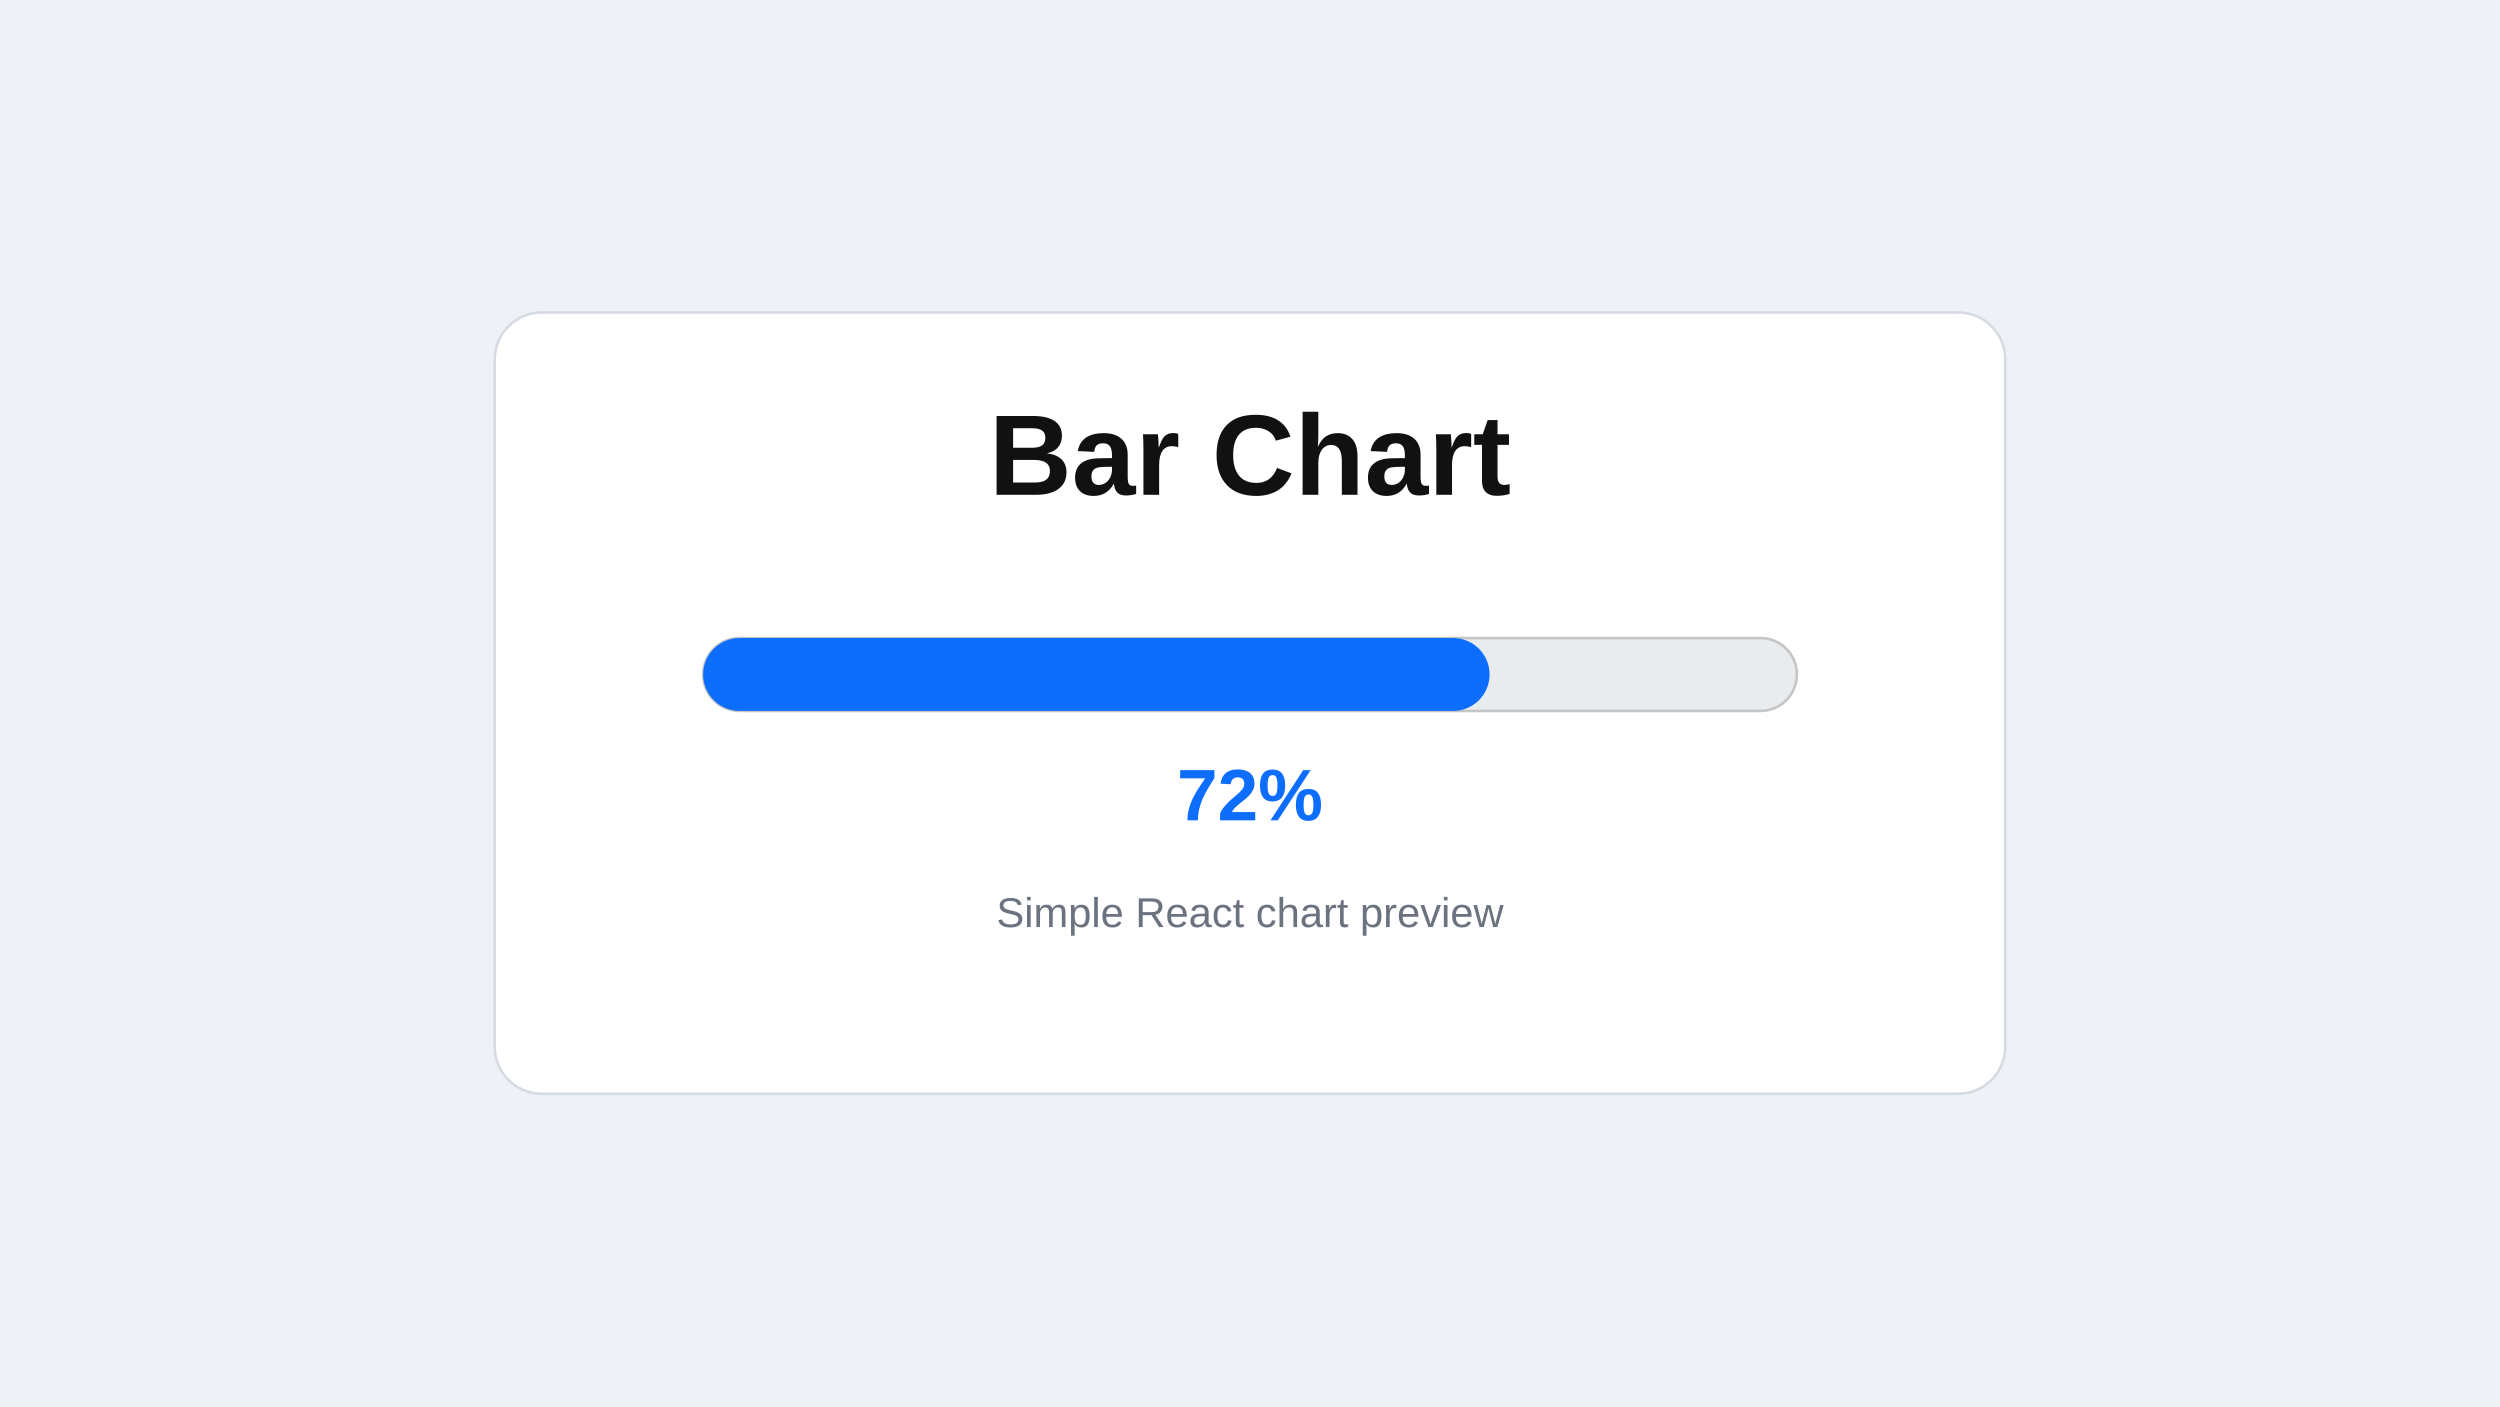
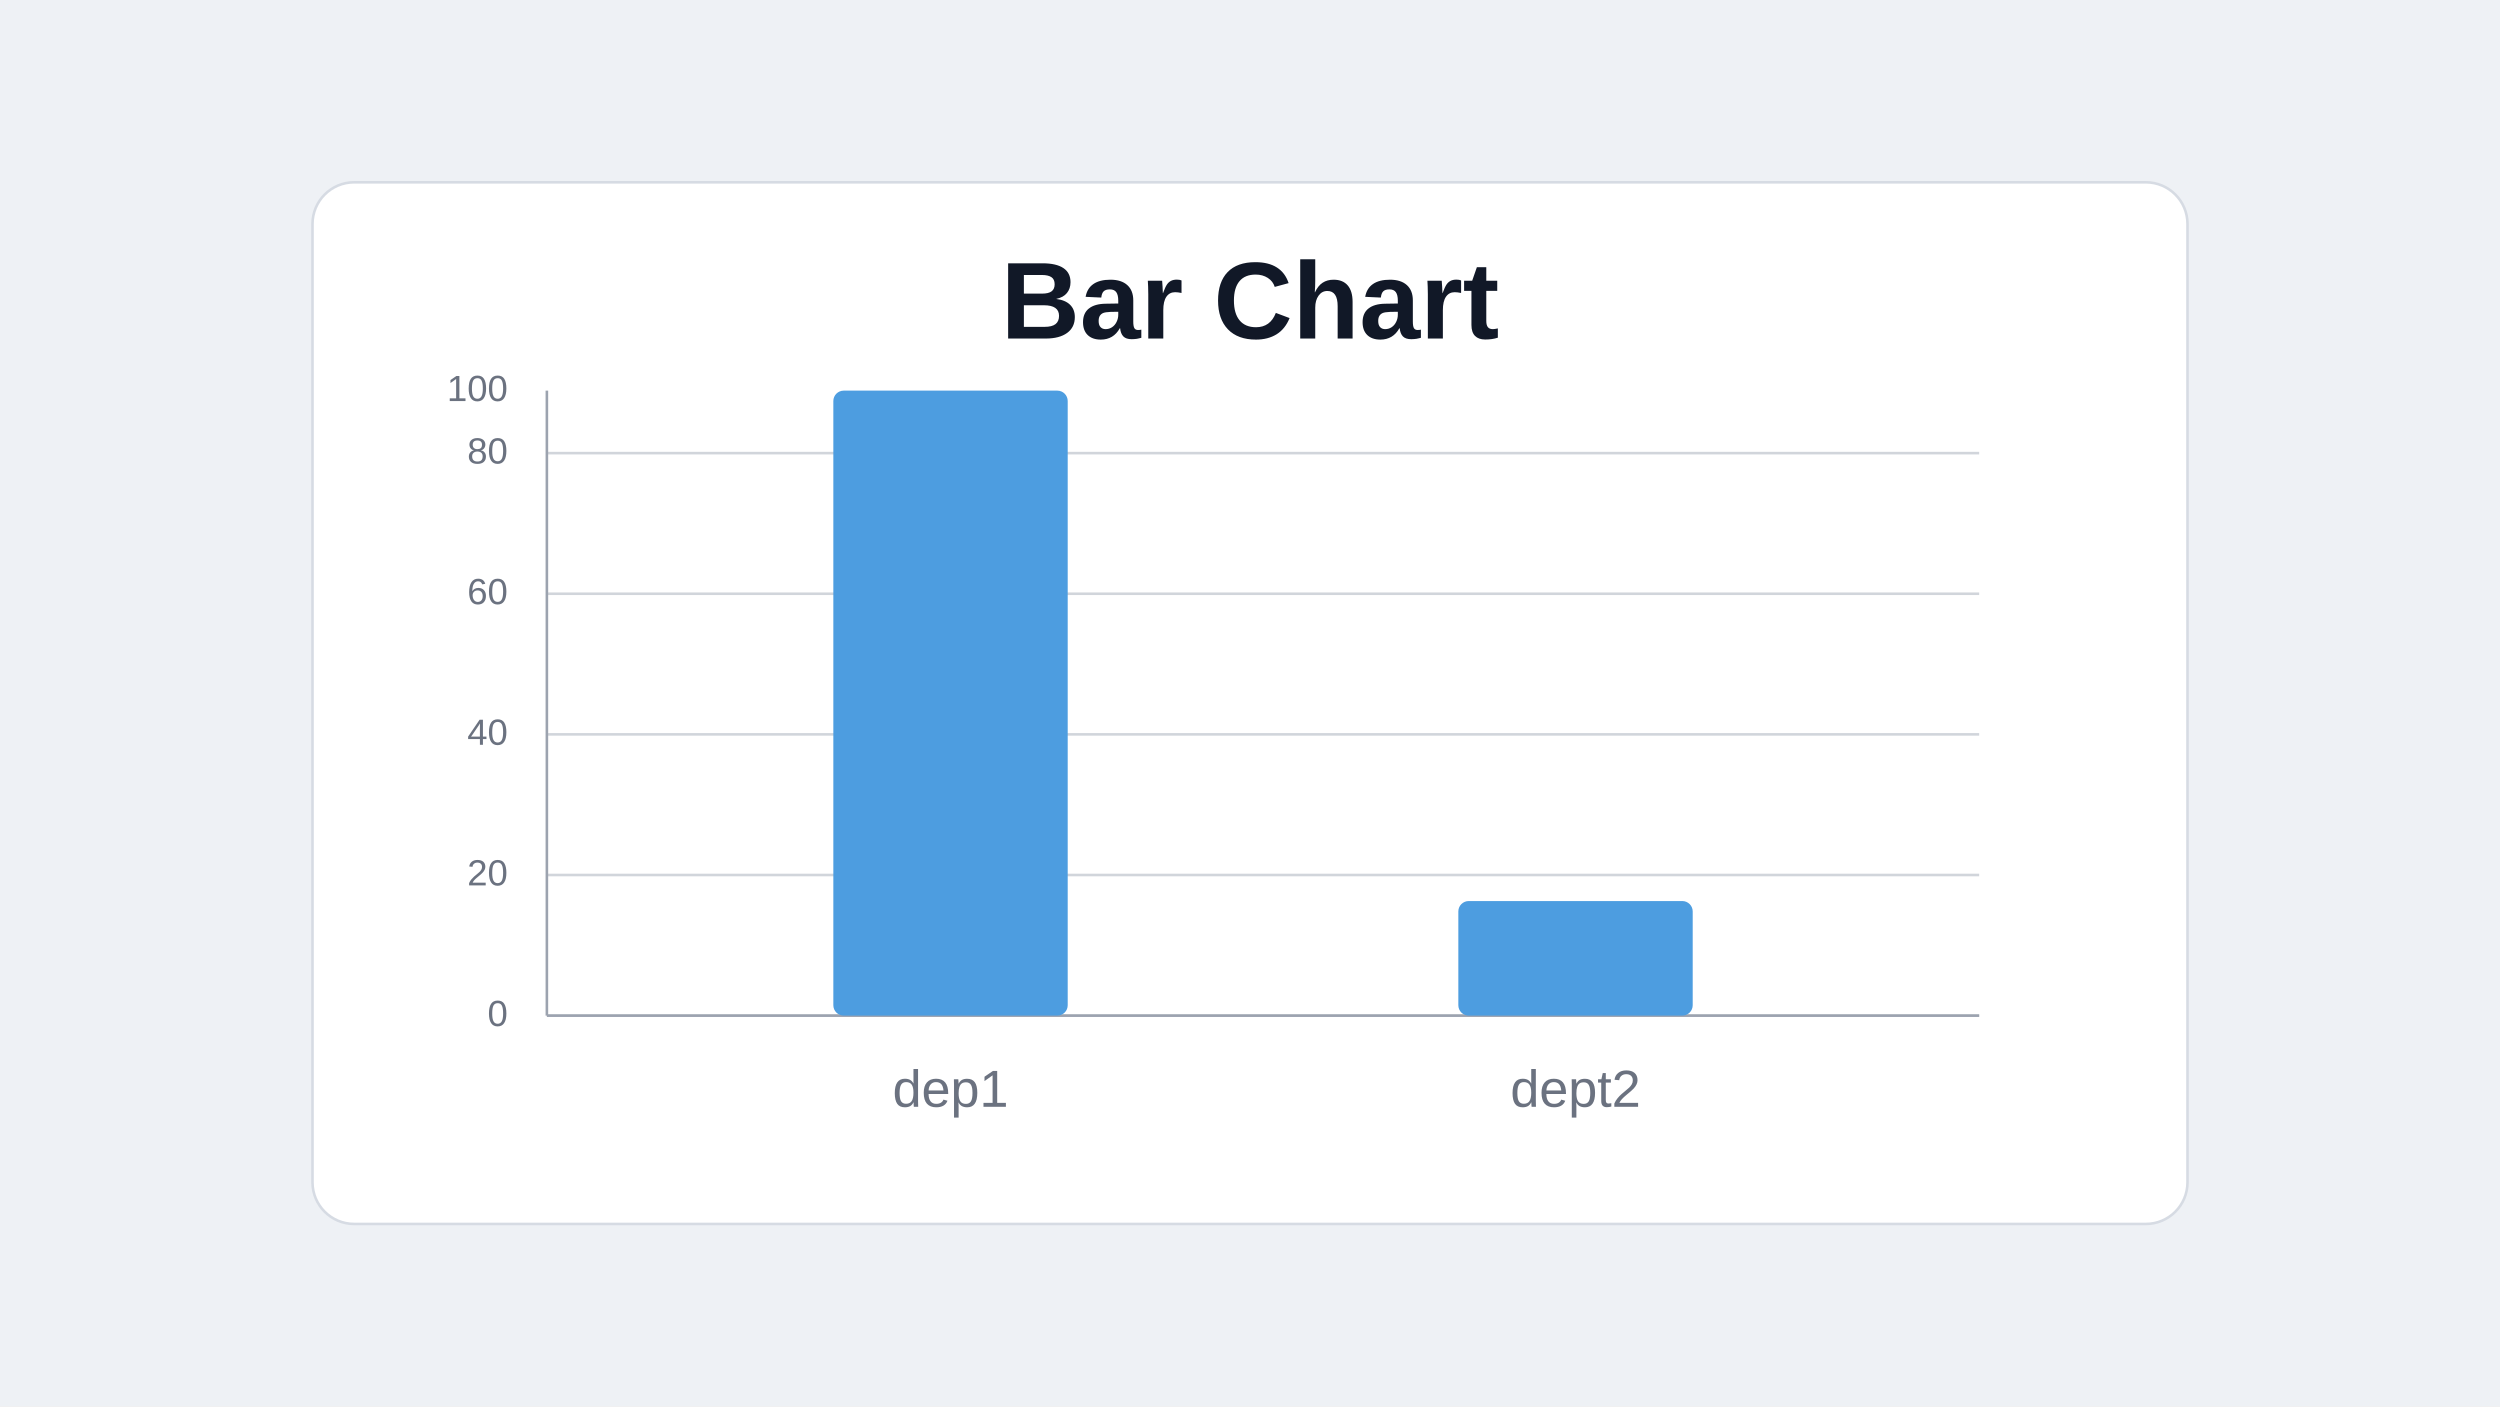
<svg xmlns="http://www.w3.org/2000/svg" width="960" height="540" viewBox="0 0 960 540">
  <rect width="960" height="540" fill="#eef1f5" />
-   <rect x="190" y="120" width="580" height="300" rx="18" fill="#ffffff" stroke="#d6dbe3" />
-   <text x="480" y="190" text-anchor="middle" font-family="Arial, sans-serif" font-size="44" font-weight="700" fill="#111111">
+   <rect x="120" y="70" width="720" height="400" rx="16" fill="#ffffff" stroke="#d6dbe3" />
+   <text x="480" y="130" text-anchor="middle" font-family="Arial, sans-serif" font-size="42" font-weight="700" fill="#111827">
    Bar Chart
  </text>
-   <rect x="270" y="245" width="420" height="28" rx="14" fill="#e9ecef" stroke="#c5c5c5" />
-   <rect x="270" y="245" width="302" height="28" rx="14" fill="#0d6efd" />
-   <text x="480" y="315" text-anchor="middle" font-family="Arial, sans-serif" font-size="28" font-weight="700" fill="#0d6efd">
-     72%
-   </text>
-   <text x="480" y="356" text-anchor="middle" font-family="Arial, sans-serif" font-size="16" fill="#6b7280">
-     Simple React chart preview
-   </text>
+   <line x1="210" y1="390" x2="760" y2="390" stroke="#d1d5db" stroke-width="1" />
+   <line x1="210" y1="336" x2="760" y2="336" stroke="#d1d5db" stroke-width="1" />
+   <line x1="210" y1="282" x2="760" y2="282" stroke="#d1d5db" stroke-width="1" />
+   <line x1="210" y1="228" x2="760" y2="228" stroke="#d1d5db" stroke-width="1" />
+   <line x1="210" y1="174" x2="760" y2="174" stroke="#d1d5db" stroke-width="1" />
+   <line x1="210" y1="150" x2="210" y2="390" stroke="#9ca3af" stroke-width="1" />
+   <line x1="210" y1="390" x2="760" y2="390" stroke="#9ca3af" stroke-width="1" />
+   <text x="195" y="394" text-anchor="end" font-family="Arial, sans-serif" font-size="14" fill="#6b7280">0</text>
+   <text x="195" y="340" text-anchor="end" font-family="Arial, sans-serif" font-size="14" fill="#6b7280">20</text>
+   <text x="195" y="286" text-anchor="end" font-family="Arial, sans-serif" font-size="14" fill="#6b7280">40</text>
+   <text x="195" y="232" text-anchor="end" font-family="Arial, sans-serif" font-size="14" fill="#6b7280">60</text>
+   <text x="195" y="178" text-anchor="end" font-family="Arial, sans-serif" font-size="14" fill="#6b7280">80</text>
+   <text x="195" y="154" text-anchor="end" font-family="Arial, sans-serif" font-size="14" fill="#6b7280">100</text>
+   <rect x="320" y="150" width="90" height="240" rx="4" fill="#4d9de0" />
+   <rect x="560" y="346" width="90" height="44" rx="4" fill="#4d9de0" />
+   <text x="365" y="425" text-anchor="middle" font-family="Arial, sans-serif" font-size="20" fill="#6b7280">dep1</text>
+   <text x="605" y="425" text-anchor="middle" font-family="Arial, sans-serif" font-size="20" fill="#6b7280">dept2</text>
</svg>
